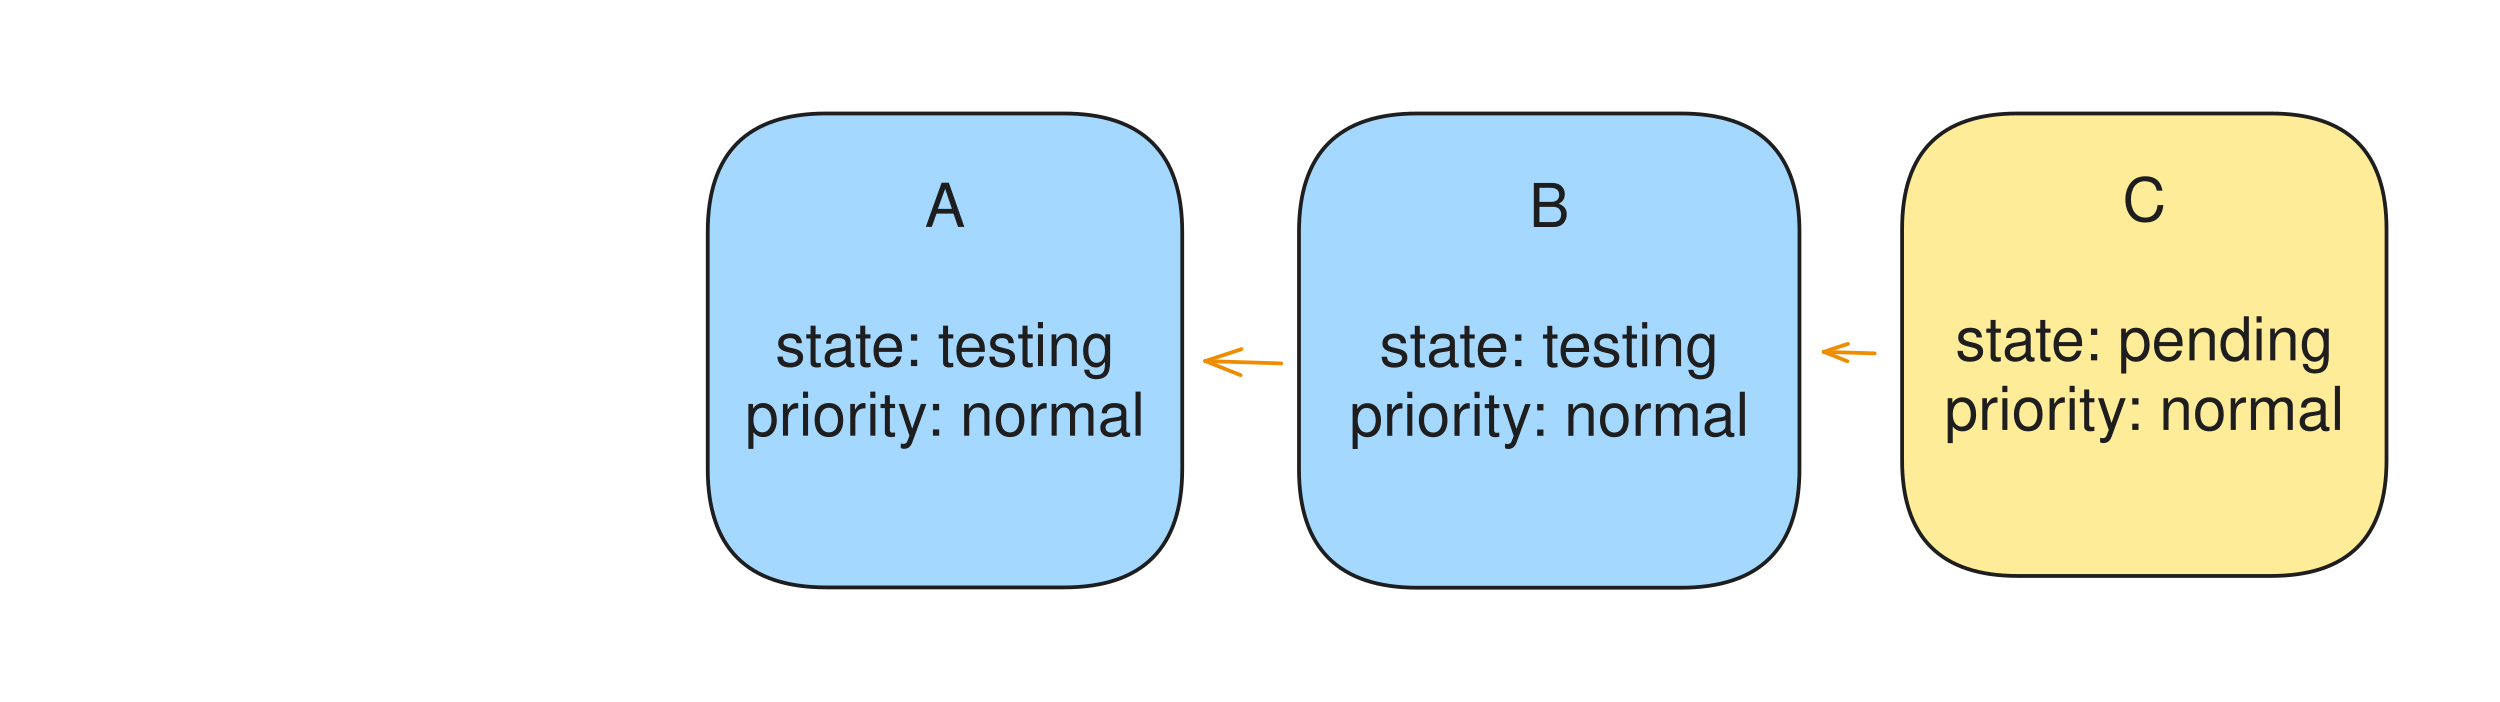
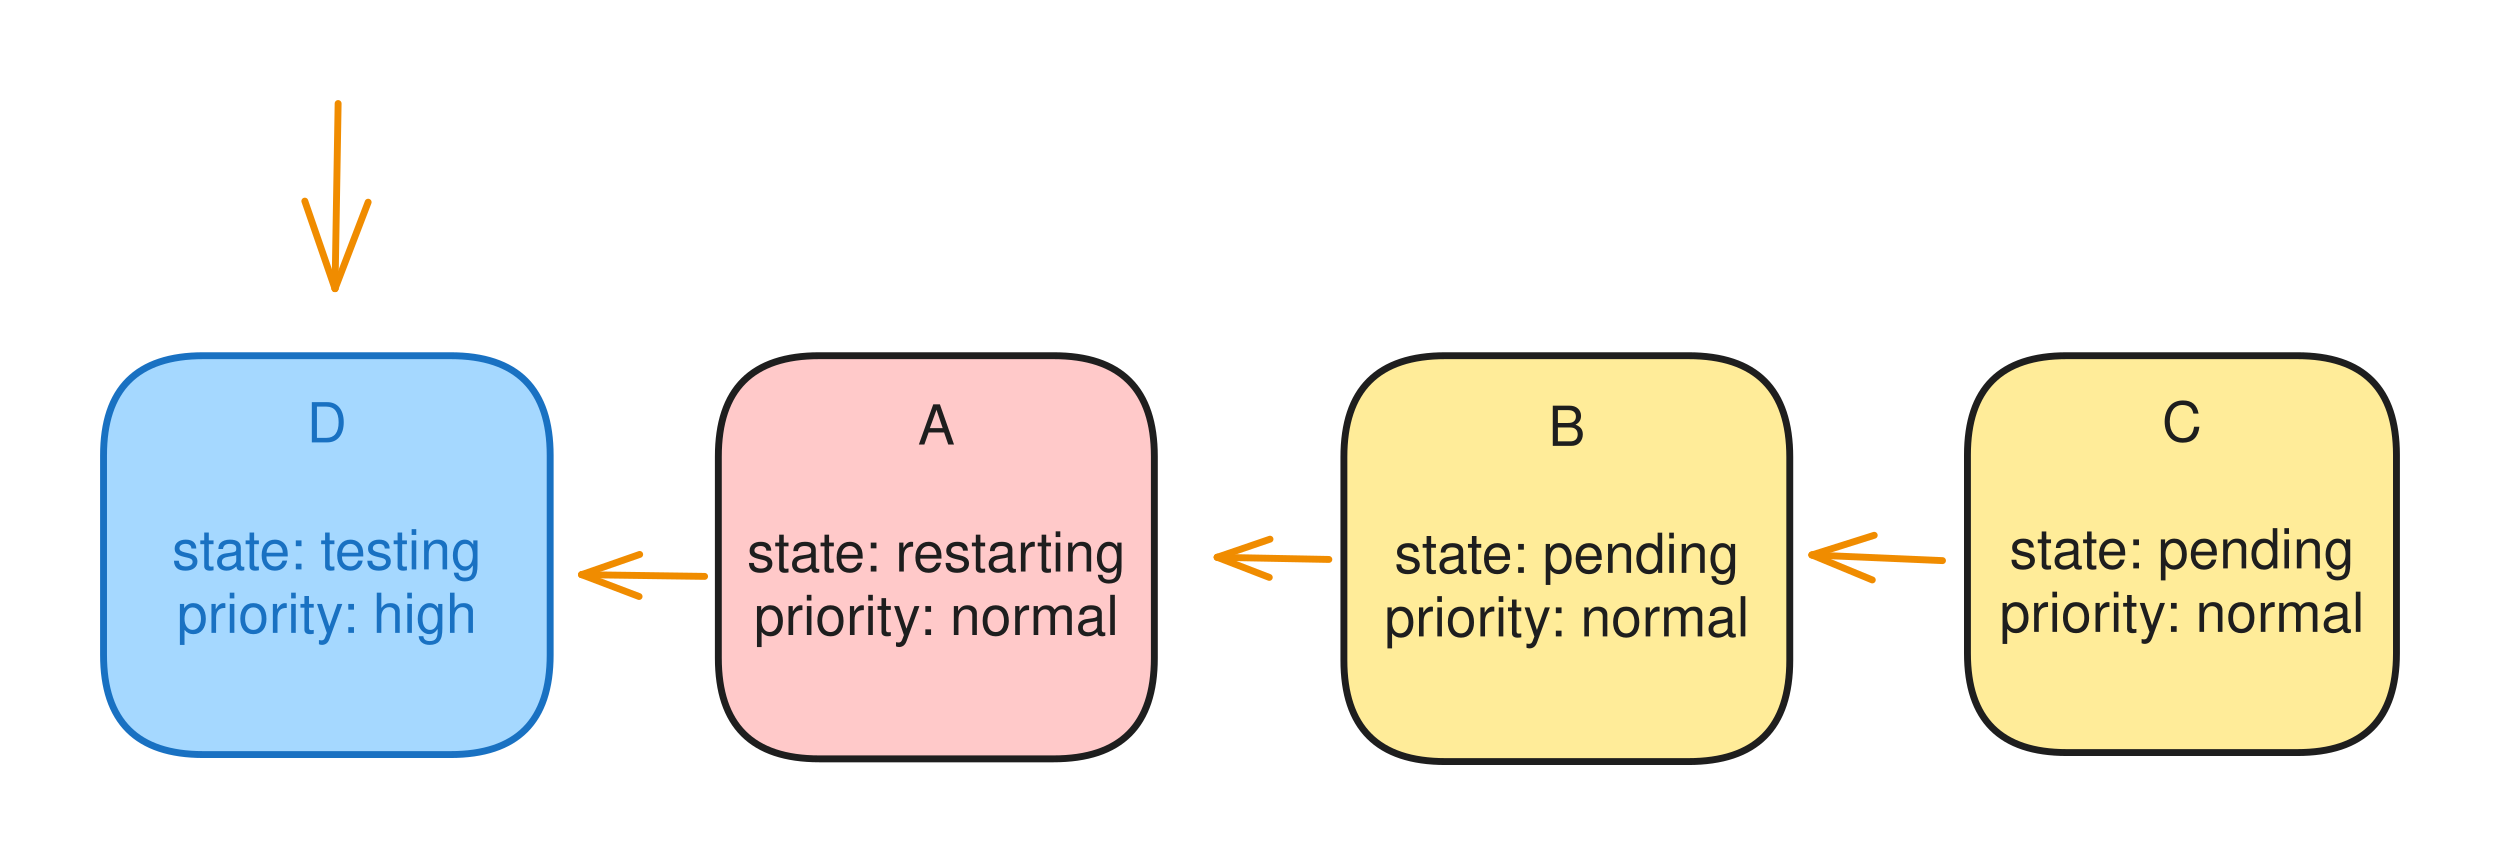
- <svg xmlns="http://www.w3.org/2000/svg" version="1.1" viewBox="0 0 660.905 185.367" width="660.905" height="185.367">
+ <svg xmlns="http://www.w3.org/2000/svg" version="1.1" viewBox="0 0 724.408 250.677" width="724.408" height="250.677">
  
-   eyJ2ZXJzaW9uIjoiMSIsImVuY29kaW5nIjoiYnN0cmluZyIsImNvbXByZXNzZWQiOnRydWUsImVuY29kZWQiOiJ4nNVa21LbOlx1MDAxNH3nK5ic19bV/dI3blx1MDAwNXpcdTAwMDFaOITpaYcxtpKYOLaxXHI0dPj3s2VC7DhcdTAwMTdIgJLSXHUwMDE5mliytSWttddeMr9XVldcdTAwMWJ5PzGN96tccvPLc8PAT93rxlx1MDAxYnv9yqRZXHUwMDEwR9BEiu9ZfJl6Rc9OnifZ+3fv3CRx2kF+XHUwMDE2x13Hi3t3t5nQ9EyUZ9DxP/i+uvq7+F1cdTAwMTkoNV7uRu3QXHUwMDE0N1x1MDAxNE3lWFKz+tW9OCrGxVpwyYhcImWPINuE8XLjQ3PLXHIzU7bYS40tdeX1mzRccvz2R9Nf23bPm/thOWwrXGLDw7xcdTAwMWZcdTAwMTZhZTHMvmzL8jTummbg51x1MDAxZDt27fq0u9L4st2JTGanj4ZX48T1grxvn4PKq3drUO33XHUwMDBivlx0QVx1MDAxY6Ip01x1MDAxMinOJabDVns/pcpBgmuhXHUwMDE1w5yRymrdXHUwMDA1tlx1MDAxMYdxalx1MDAwM/tcdTAwMDdcdTAwMWL7r1xm7cz1um2IL/LLPi73VatV9rm+ny7hXHUwMDBlY4hcIimwxEryMoqOXHTanXzQhyhcdTAwMDVRaio5Qqjsk5liRzDGUlwijjVcdTAwMTm22Fx1MDAwMJJdv0DHz3JcdTAwMWZSt2d27S3RZVx1MDAxOFZcdTAwMTcz8lx1MDAwN4t5j6JcdTAwMTJHdHDltpyh7b9Vx19cdTAwMTWDIzjMza98OPVcbmjMsTzX7HR/T52eXrL2vmh5m1lj2O/2zeTH3t2M20dfXHUwMDBlXHUwMDEwXHUwMDBizyTWdO+bPo9Om59HR7lcdTAwMWbfTdP4uvLcwadyWS5cdTAwMTPfvcM2bFx1MDAwMlx1MDAxN5RcdTAwMGLOkCzhXHUwMDEyXHUwMDA2Ube+ZmHsdUs6rFRcdTAwMDJcdTAwMWXj4cj8q1x1MDAxNORoXHUwMDFhXHUwMDA1qeaIXHUwMDAxJsmjXHUwMDE5OHkxXHUwMDE3YCBZgIF4MVx1MDAwNkriXHUwMDAwdFx1MDAwMfyYMSz4KFx1MDAwMVx1MDAwNXU0PFx1MDAwM1x1MDAxM4VcdTAwMTHw9Cn0y1M3ylx1MDAxMjdcdTAwMDW4TqAg4o5CTFx1MDAwMPnGuSepI+psg2Rg6cqegWwjXHJjrJpcdTAwMDZQiSimXHUwMDE0MTxcdTAwMDdAy6jiKD9cZm6KPC9Grn5we0HYXHUwMDFmQUCBXFxYwLVcdTAwMWbRjyjLIYb3q7nJ8iBq/4iSNIhT2GtcdTAwMTg3TntuJd3b29bCoG1B3vBgOiZcdTAwMWTBf1x1MDAxZYBcdTAwMDJcdTAwMGU79Fx1MDAwMt+vapRcdTAwMDexuEFk0t3HSFx1MDAwYoTQXHUwMDBlXCI3PFosVFg5szPMtFx1MDAwZeZcdTAwMTVcdTAwMWNlxrZaoOqZ/J6ps7qyynWdXHUwMDA1llNcdTAwMGVcdTAwMTh/vM5+PNjrfz95e3xcdTAwMTJcdTAwMWZcdTAwMDbrcSt0v3S9b8uts1xuK4drhVx1MDAwNOGYXHUwMDEzrtSr6CwlXHUwMDBlRUIwXHUwMDFiXHUwMDA2XHUwMDFh0dBcdTAwMTGdpcKqMNPFz1x1MDAxOPMhVUErRqqc4d+gsyfpXHUwMDFhuVL55e7RcW+H70T/xptnR39AZ2c+t5V/XHUwMDBlNrfiLP602Vu7+uzfdFSTPIt+2/RcYnvM5Uvrt1J0KrVcdTAwMDWnXHUwMDA0cTFcdTAwMDe1J+/SUlx1MDAwYrii2FFMI1xugijlXHUwMDE4ta2CM23rKV1Qe3kknGPMOFx1MDAwMaq/poTPi9GnSfj6K0r4XHUwMDAzqlWX8DlDfVx1MDAwZVx0v0sxkzhOdf3qkONMK1wiXHUwMDAxR4/n+OxkuqTybetwhiHZKUCsXHUwMDFl5ThDzMFcZmFGXHUwMDE1tGFWj6vkeFx1MDAwYilcdTAwMGahxTlOkIOkZlx1MDAwMlx1MDAxMlxyZVRSVVwif0h15FxiipVAilxipMFcdTAwMGXjSspcdTAwMTkoOFx1MDAwN7svlVx1MDAxNC+i4ORhXHUwMDA1n5VcdTAwMTBcYlx1MDAxN1x1MDAxNZ8zR0JcdTAwMDCupPl6XHUwMDEw+cCU0cBcdTAwMDaHRI+hoV1cbjexe+pcYthryaDaIZDcXHSt9GjF3qWdx1vYXHJcdTAwMGVlkoBKiiEtmWB6bPIm8lx1MDAxZlx1MDAwZWp2eT9cZko42Fx1MDAwMoxrpFx1MDAwMJFMylx0QUFMXHUwMDEwiraeXHUwMDExXHUwMDAwIIG6Uo1cdTAwMDVcdTAwMTW6Wb5cdTAwMTH3ekFcdTAwMGWLf1x1MDAxMFx1MDAwN1FeX+RiNddsQuhcdTAwMTh3XGZcdTAwMDEwqWpbPXMk9omjtVr5abXkVvFl+Pnnm4m9305cdTAwMDd90TyO9/KJK9X/XHUwMDE3ci5UTk99IF6UcUXKbPBQ6ru5QenF9lx1MDAwNZfN/VxyuS2882b3prncqVx1MDAwZuDjIFhcdTAwMDXrXHUwMDFihCSqdkDxvM6l1TKe1pNOXGLtMDbH3nmTXHRcdTAwMTVcdTAwMGXA3SGcXHUwMDBixiWAgFNcXFmie+PCmVx1MDAxMvBTxrhcZsblyU5gisN4yFx1MDAxMPmd3jf3YOvr1ulOsHPs8n53+8Sdz2AgjirV41x1MDAwYlx1MDAxOVxmhqaf0XPEuCBsXHUwMDBlgzF51kttMLTSXHUwMDBlXHUwMDE2goCFUIhcdTAwMTJSO6NcdTAwMTdg6jVcdTAwMTBcdTAwMTQq+Vx1MDAwMvnLYzAwVVgzXFxNXG6v4DDmXHUwMDA16dNcdTAwMWPGRqVsT0yh+3/MYTygLnWHMWeoL+owMKayfnn4XHUwMDFhQCpcdTAwMDFV9+NVdnYuXVKVRZZbxJ7NQS1DR1VcdTAwMTZ0z1x1MDAwMemSnFAsJatU/c9tMMDnMKXtcnP7po2TXHRHhMiBIJmEqstcdTAwMTa8hI5cdTAwMWZcdTAwMTFSbUsj/FwiL+KW3F7M5uCwkpdcdTAwMGWhVDDCpYKQpnhcdTAwMGJcdTAwMDWmglJI7lxuykyovlx1MDAxNvNcdTAwMTaPNDxcdTAwMDJ2VUNqV0JLXHUwMDBlXHUwMDBlYpK3sEFB/SW4XHUwMDEwiil7oiXHg/qrvMV0vFx1MDAxN83jUH9Ob1x1MDAwMVx1MDAxNm5azlx1MDAwM78jNVZzvPrcO6LbW1x1MDAwN1x1MDAxZm+6wrvY48mH759u0NflTnqw6Fx1MDAwZVx1MDAxNFxijGlGmGS0/vKTXHUwMDExsHaQXHUwMDE5rYhcdTAwMTM9w1tMTGlzpz5cIqaXN1x1MDAxOEwoXHUwMDAx3JNKeTUocjRBXHUwMDFjeICe4Vx1MDAxOHUhVzHrXHK+tH/FMneBvjLgS8NNkkNbXHUwMDFmXGZDg6lcdTAwMDX+oCYqXHUwMDFm07hcbsz1+uzlXlx1MDAxOczBXHUwMDAy0Vx1MDAxNHO9Xbn9XHUwMDFmdUzq3yJ9
+   eyJ2ZXJzaW9uIjoiMSIsImVuY29kaW5nIjoiYnN0cmluZyIsImNvbXByZXNzZWQiOnRydWUsImVuY29kZWQiOiJ4nOVaa1PbyFx1MDAxMv3Or6C4X4N2nj3T+UaAJZC7XHUwMDBlu0BCcrNFXHRZtoVlSZFFeGzlv9+WXHUwMDAwS5ZcdTAwMWZcYmxcdTAwMTKnNlRcdTAwMDWjXHUwMDE5aXpm+pw+Z6x/1tbXN7KbxN94vb7hX3tuXHUwMDE4tFP3auNVfv2bn1x1MDAwZYM4oiZR/D2ML1Ov6NnLsmT4+rff3CRxukF2XHUwMDFlx33Hi1x1MDAwN3e3+aE/8KNsSFx1MDAxZP9Hf6+v/1P8X1x1MDAxOSj1vcyNuqFf3FA0lWNxbm39ciuOioG50qik5jDqXHUwMDEwXGZ3aLzMb1Nrx1xyh37Z0i6Giv9kX8//kvxcdTAwMTS7R9s7vXct9+q2XHUwMDFjtlx1MDAxM4ThUXZcdTAwMTNcdTAwMTZhXHJjmn3ZNszSuO9/XGbaWe9hXHQq12fdlcaX3V7kXHUwMDBm8+mz0dU4cb0gu8mnwMqrd2tQ7XdNf1mlXHUwMDFjqUBqkMiRgVx1MDAxObXm9ytcdTAwMDFcdTAwMGWAsJZbzTmCrMW1XHUwMDFkh3Gax/VcdTAwMWbu5z9lZOeu1+9SeFG77NPpeOhh2efqfracRpFKXCIqrlx1MDAxOFxihWrUpedcdTAwMDfdXlZsXHUwMDE0OFZIQESKxHAsI/GL/aCNZIJasdyufPxkv13kxt/lLqTuwN/Pb4kuw7C6lFH7filcdTAwMWZyqMxcInl/5Xs5wbz/bj37qlx1MDAxOTiWhZl/nY1mXkmZv77e2Nt+q+19+upvJrcnScD8wcao3/dX01x1MDAxZnt38+fedlx1MDAxMr6/Rjg+UCFcdTAwMWO2h1x1MDAwN62TaHyUh/HdNI2vmj5cdTAwMTc/XVx1MDAxZHXOXHUwMDA2rtv+8HknOt9vXVx1MDAxZp/2mz33/lO53JdJ271DXGbtmjZMSsG0LVx1MDAxMylcZqJ+fS/C2OuXIFurXHUwMDA0PIHusXWtXHUwMDAyW3I+XHUwMDBi2Fx1MDAxNlx1MDAwMFx1MDAxNUUhXHUwMDFhXHUwMDAze/ou/SBg8+dcdTAwMDFbXHUwMDBiR1pcdTAwMGVSXHUwMDE5Llx1MDAwNEcxXHUwMDBlbGVcdTAwMWRhlJHcXG4wXHUwMDA0rEWAnaVuNEzclJAwXHUwMDA13JzRSFx1MDAwNG+jJ1FtpFx1MDAwM1x1MDAxM0BmXHUwMDEywVx1MDAxOG7Y4kBcdTAwMWVrmEDsMpO0jCqOsqPgtiggMHb1d3dcdTAwMTCEN2NJUGQvreDWl+hLNMwohtfrqU9cdTAwMWbSLIi6X6IkXHLilHacho7TgVx1MDAxYm6M3blcdTAwMTVcdTAwMDbdPNc3PJqRn47BIFx1MDAwYqi8jjpcZoJ2u1pcdTAwMDA9XG7HXHJcIj/db1K3KIRuXHUwMDEwueHxs6Ol9fPfjqjc4bqSTkM/b6XrgHORPreOIzP1q6MyLrQwXGYtlPn0XHUwMDE43KOtPa+bXHUwMDBlszPTOlHZvnv2bvPs42rXcc6EdoBZxlx1MDAxNacqrlm5xC9RyH1cdTAwMGanXHUwMDE2cnQ4lXFcdTAwMWGIpITQrFx1MDAxY6ZSyI1cdTAwMDOcadBcdTAwMTSKVjBZyFxyciN4lZ5XoZDfZYbb+mNL7YdcdTAwMTd7b9lcdTAwMTFcdTAwMWJsf7jBy/fXXHUwMDBiVdzHXHUwMDA0wsXR4UX7JIKbP3B3863i9uK8Z3+2QLiN4eP7oFx1MDAwNcZTO97xx9+7Z1wiSZYnXHUwMDEwSFx1MDAwNaoqd7yEQLAgZjGGJlx1MDAwMIFcdTAwMTFMNSaM6Zu00vqAyqxxJNOKcVx1MDAxMs6swlxiXHUwMDBm+lx1MDAwMIDkg1IkzFx1MDAwMe1cInwxX1x1MDAxZjDtWKbANtVcdTAwMDdGXHUwMDFh4lx1MDAxMCHV4vSwgDx4YoouJlx1MDAwZt5UXG5u4kftXHUwMDFmqVxyXHUwMDFlqYV1bfDEUJchXGbuXHUwMDE4ZppcdTAwMDdcdTAwMDAu65dHXHUwMDFlQCnBSVx1MDAxYjc39/O5dFVFXHUwMDAxd4QyXHUwMDAyXHUwMDE4Q1x0tqy1XHUwMDA1xq12XGbjqLVcdTAwMTSWXHUwMDFi0LW4KvWeWY+x52NcXJJcdTAwMTVcdTAwMDGGjFlzJ1xmJpHOXHUwMDFjIJdAYSAjyrGmskj3sGeKJJzFXHUwMDE3UVx1MDAwNeJxVfBcImxQaOc3QVx1MDAwMZPxwO7PtZpgMF9cbjfJNzRfZZMzumTAdWnqXG6G8S7zeWwyh9FuUyejczVIPlx1MDAwYtTE7Fx0uI9HNd81jKLiljQhJaBcdTAwMDUrSFx1MDAxMqIxs8JcdTAwMDKllTBUdLhcdTAwMDXabj1cdTAwMTFW6Fx1MDAwZbPteDBcYjJa/8M4iLL6Olx1MDAxN1x1MDAwYrqVXHUwMDEzQs93J5KAplVtqzNHkj9xXFxcdTAwMDKWn9ZLbFx1MDAxNX+MPv/9amrvzZlJX7RO5Hv5vLXq72e5IaVY/erIXHJcdTAwMTHp5fJcXDcnvkvW2/NOQ9v6cHIhPptMe35PrDjxkaBxXHUwMDA0cpBcdTAwMDK0XHUwMDEwVrzsseYsN0SA5KSelJ1++sG5clx1MDAxMK0xKDDXP1x1MDAxNbv04IWEzfNcdTAwMDfZXHUwMDEyzkKW7oVcdTAwMTYwXHUwMDAxz/RCyt/P4naAXG5PLt9ccnd9XHUwMDE57WzurODhI1x1MDAwMXom/qhcdTAwMTAz1Fx1MDAxMpvjb/qsV9tcXFxirlx1MDAxZDL3wnAqjrTyNfwpslx1MDAxZSCoVSGhT9pcdTAwMTc8fnyqvUCqU1xiVEV/qr34oaeP2z/RXjxSXFzq9uKJob6svVx1MDAxMHz2oSNQmVVU9ptcdTAwMWY6zqfT1SyzXHUwMDFj0WHaIFx1MDAxNSgzXHUwMDA15lx1MDAxNlx1MDAxY0bSXHUwMDE4tFUolZpTZ1x1MDAxN3ZcdTAwMTjGsTSSNIJcdTAwMTF+yPdMqbZcdTAwMGU1SyBcdTAwMDI2SFx1MDAwMVmc/OZBMlJcdTAwMDRj3/j+ezzGfCCO1LxxhJSghCadXpW0Y0reXHUwMDEypVx1MDAxYkvyioRcdTAwMTZcdTAwMWGFz/NcdTAwMTdccl1cdTAwMGY4ipGI0paG0rxyaldcdTAwMGJcblxmXHUwMDA3XHJAOy81MjFcdTAwMTnUr+UuZiV80TqZ68u0XHUwMDE3olJcdTAwMWNrvIecgzJcYs2PTjtcdTAwMWZcdTAwMGV3XHUwMDEzk9re+Tlv928/87f9rcvVpj1cdTAwMDAgS2uMXHUwMDExtLy0zLWj0+bmXHUwMDAyXHL3xHxz4eq27XSmf9WiXHUwMDA0OYg7JCosqbfiL0iEWUbySlx1MDAxMj9X8VoyXn5gQEZ0tb5recxcdTAwMDfsfzv2b5k89fY7+r9M7Fx1MDAxZZzG+utcdTAwMGZ4uWHuc99cdTAwMDRcdTAwMDfXn5Kj7l433uvgwbHfP+xcdTAwMWb/Yi9NVM5cdTAwMDBrwFx1MDAxNppLkzvZxsCevkkrbVvA5q6F2Fx1MDAxMlx1MDAwNVx1MDAxOVx1MDAwNqy8XHUwMDFh9uBaQEtmpGY8LzeLXHUwMDAwe66aQeZcdTAwMTje2LGQieKSo/o3vTCxU/FcdTAwMDGZP6y/f9Cj5Xohw/JIvapcdTAwMWKWJ1x1MDAwNfqidlx1MDAwNcxscDNp8nPBJ6B7PouuZNkmveSQJkJttGZM1dFNoFx1MDAwM6qYXHUwMDEyXHUwMDA0ivxcdTAwMDRA1Vx1MDAwMluiWdFcdTAwMGUoTjJJoZhcdTAwMGVz5mjaXHUwMDEyo4BcIpWka81k5SbMidxllrNYXHUwMDE5r1wipIWK8V2+V2n4zYN00CpJNK5Iilx1MDAxOeSVXHUwMDBlVWMgyVx1MDAxOXBcdTAwMTCSK0pcdTAwMGU7KVpcdTAwMWGZlfm0MFxuXHRcdTAwMWROtVx1MDAwM6Y6J1xuhWmG+TuwjHSdsIZP7sOvZVJmJHrROJnj5fPWqr+fzHSI9Yujb30pQ1x1MDAxNbmi5m9+zld1K8lzRiqHXHUwMDFiRaRuXHLpXHUwMDE4Nn4oI7V0NNJcdTAwMGa1XGJcdLZcdTAwMWXX8miOOZbwh1ZLPZbyJc1RKORT8/fsXHUwMDExXHUwMDE4yiksJ7VcdTAwMTaWtNhcbp7IXGKhpVxcxolMXHUwMDFkn0sgm1xupXBcIkClXGJohLI8I6rMc8dJwjqG5W/sSaRcdTAwMDJoOTO/NuvMyrv830TGzeKctfvnb7hJcpTLt9F2UFx1MDAwNlx1MDAwNu17wVpOcuNb4F+9mY+QtfslzVnDL1Ly+9r3/1x1MDAwM2+zhmUifQ==
  <defs>
    <style class="style-fonts">
      @font-face {
        font-family: "Virgil";
        src: url("https://unpkg.com/@excalidraw/excalidraw@undefined/dist/excalidraw-assets/Virgil.woff2");
      }
      @font-face {
        font-family: "Cascadia";
        src: url("https://unpkg.com/@excalidraw/excalidraw@undefined/dist/excalidraw-assets/Cascadia.woff2");
      }
      @font-face {
        font-family: "Assistant";
        src: url("https://unpkg.com/@excalidraw/excalidraw@undefined/dist/excalidraw-assets/Assistant-Regular.woff2");
      }
    </style>
  </defs>
-   <rect x="0" y="0" width="660.905" height="185.367" fill="transparent" />
-   <g stroke-linecap="round" transform="translate(187.099 30) rotate(0 62.72015 62.64404)">
-     <path d="M31.32 0 C54.77 0, 78.22 0, 94.12 0 C115 0, 125.44 10.44, 125.44 31.32 C125.44 44.05, 125.44 56.78, 125.44 93.97 C125.44 114.85, 115 125.29, 94.12 125.29 C72.31 125.29, 50.51 125.29, 31.32 125.29 C10.44 125.29, 0 114.85, 0 93.97 C0 69.83, 0 45.68, 0 31.32 C0 10.44, 10.44 0, 31.32 0" stroke="none" stroke-width="0" fill="#a5d8ff" />
-     <path d="M31.32 0 C52.75 0, 74.17 0, 94.12 0 M31.32 0 C51.81 0, 72.29 0, 94.12 0 M94.12 0 C115 0, 125.44 10.44, 125.44 31.32 M94.12 0 C115 0, 125.44 10.44, 125.44 31.32 M125.44 31.32 C125.44 45.92, 125.44 60.53, 125.44 93.97 M125.44 31.32 C125.44 49.79, 125.44 68.26, 125.44 93.97 M125.44 93.97 C125.44 114.85, 115 125.29, 94.12 125.29 M125.44 93.97 C125.44 114.85, 115 125.29, 94.12 125.29 M94.12 125.29 C72.03 125.29, 49.95 125.29, 31.32 125.29 M94.12 125.29 C74.62 125.29, 55.12 125.29, 31.32 125.29 M31.32 125.29 C10.44 125.29, 0 114.85, 0 93.97 M31.32 125.29 C10.44 125.29, 0 114.85, 0 93.97 M0 93.97 C0 76.5, 0 59.04, 0 31.32 M0 93.97 C0 80.58, 0 67.19, 0 31.32 M0 31.32 C0 10.44, 10.44 0, 31.32 0 M0 31.32 C0 10.44, 10.44 0, 31.32 0" stroke="#1e1e1e" stroke-width="1" fill="none" />
+   <rect x="0" y="0" width="724.408" height="250.677" fill="transparent" />
+   <g stroke-linecap="round" transform="translate(208.1486 103.0669) rotate(0 63.172 58.41185)">
+     <path d="M29.21 0 C48.46 0, 67.71 0, 97.14 0 C116.61 0, 126.34 9.74, 126.34 29.21 C126.34 49.01, 126.34 68.82, 126.34 87.62 C126.34 107.09, 116.61 116.82, 97.14 116.82 C70.06 116.82, 42.99 116.82, 29.21 116.82 C9.74 116.82, 0 107.09, 0 87.62 C0 71.48, 0 55.35, 0 29.21 C0 9.74, 9.74 0, 29.21 0" stroke="none" stroke-width="0" fill="#ffc9c9" />
+     <path d="M29.21 0 C46.37 0, 63.52 0, 97.14 0 M29.21 0 C51.07 0, 72.93 0, 97.14 0 M97.14 0 C116.61 0, 126.34 9.74, 126.34 29.21 M97.14 0 C116.61 0, 126.34 9.74, 126.34 29.21 M126.34 29.21 C126.34 45.68, 126.34 62.16, 126.34 87.62 M126.34 29.21 C126.34 41.56, 126.34 53.92, 126.34 87.62 M126.34 87.62 C126.34 107.09, 116.61 116.82, 97.14 116.82 M126.34 87.62 C126.34 107.09, 116.61 116.82, 97.14 116.82 M97.14 116.82 C77.18 116.82, 57.23 116.82, 29.21 116.82 M97.14 116.82 C74.86 116.82, 52.58 116.82, 29.21 116.82 M29.21 116.82 C9.74 116.82, 0 107.09, 0 87.62 M29.21 116.82 C9.74 116.82, 0 107.09, 0 87.62 M0 87.62 C0 71.49, 0 55.36, 0 29.21 M0 87.62 C0 72.07, 0 56.52, 0 29.21 M0 29.21 C0 9.74, 9.74 0, 29.21 0 M0 29.21 C0 9.74, 9.74 0, 29.21 0" stroke="#1e1e1e" stroke-width="2" fill="none" />
  </g>
-   <g transform="translate(196.9169 55.84404) rotate(0 52.90234 36.8)">
-     <text x="52.902" y="0" font-family="Helvetica, Segoe UI Emoji" font-size="16px" fill="#1e1e1e" text-anchor="middle" style="white-space: pre;" direction="ltr" dominant-baseline="text-before-edge">A</text>
-     <text x="52.902" y="18.4" font-family="Helvetica, Segoe UI Emoji" font-size="16px" fill="#1e1e1e" text-anchor="middle" style="white-space: pre;" direction="ltr" dominant-baseline="text-before-edge" />
-     <text x="52.902" y="36.8" font-family="Helvetica, Segoe UI Emoji" font-size="16px" fill="#1e1e1e" text-anchor="middle" style="white-space: pre;" direction="ltr" dominant-baseline="text-before-edge">state: testing</text>
-     <text x="52.902" y="55.2" font-family="Helvetica, Segoe UI Emoji" font-size="16px" fill="#1e1e1e" text-anchor="middle" style="white-space: pre;" direction="ltr" dominant-baseline="text-before-edge">priority: normal</text>
+   <g transform="translate(216.1839 124.6788) rotate(0 55.13672 36.8)">
+     <text x="55.137" y="0" font-family="Helvetica, Segoe UI Emoji" font-size="16px" fill="#1e1e1e" text-anchor="middle" style="white-space: pre;" direction="ltr" dominant-baseline="text-before-edge">A</text>
+     <text x="55.137" y="18.4" font-family="Helvetica, Segoe UI Emoji" font-size="16px" fill="#1e1e1e" text-anchor="middle" style="white-space: pre;" direction="ltr" dominant-baseline="text-before-edge" />
+     <text x="55.137" y="36.8" font-family="Helvetica, Segoe UI Emoji" font-size="16px" fill="#1e1e1e" text-anchor="middle" style="white-space: pre;" direction="ltr" dominant-baseline="text-before-edge">state: restarting</text>
+     <text x="55.137" y="55.2" font-family="Helvetica, Segoe UI Emoji" font-size="16px" fill="#1e1e1e" text-anchor="middle" style="white-space: pre;" direction="ltr" dominant-baseline="text-before-edge">priority: normal</text>
  </g>
-   <g stroke-linecap="round" transform="translate(343.4036 30) rotate(0 66.15332 62.68359)">
-     <path d="M31.34 0 C46.73 0, 62.12 0, 100.96 0 C121.86 0, 132.31 10.45, 132.31 31.34 C132.31 47.21, 132.31 63.09, 132.31 94.03 C132.31 114.92, 121.86 125.37, 100.96 125.37 C76.48 125.37, 52 125.37, 31.34 125.37 C10.45 125.37, 0 114.92, 0 94.03 C0 80.35, 0 66.68, 0 31.34 C0 10.45, 10.45 0, 31.34 0" stroke="none" stroke-width="0" fill="#a5d8ff" />
-     <path d="M31.34 0 C50.49 0, 69.63 0, 100.96 0 M31.34 0 C57.72 0, 84.1 0, 100.96 0 M100.96 0 C121.86 0, 132.31 10.45, 132.31 31.34 M100.96 0 C121.86 0, 132.31 10.45, 132.31 31.34 M132.31 31.34 C132.31 44.91, 132.31 58.48, 132.31 94.03 M132.31 31.34 C132.31 46.22, 132.31 61.1, 132.31 94.03 M132.31 94.03 C132.31 114.92, 121.86 125.37, 100.96 125.37 M132.31 94.03 C132.31 114.92, 121.86 125.37, 100.96 125.37 M100.96 125.37 C79.88 125.37, 58.8 125.37, 31.34 125.37 M100.96 125.37 C78.63 125.37, 56.29 125.37, 31.34 125.37 M31.34 125.37 C10.45 125.37, 0 114.92, 0 94.03 M31.34 125.37 C10.45 125.37, 0 114.92, 0 94.03 M0 94.03 C0 71.78, 0 49.53, 0 31.34 M0 94.03 C0 81.14, 0 68.25, 0 31.34 M0 31.34 C0 10.45, 10.45 0, 31.34 0 M0 31.34 C0 10.45, 10.45 0, 31.34 0" stroke="#1e1e1e" stroke-width="1" fill="none" />
+   <g stroke-linecap="round" transform="translate(389.4102 103.0669) rotate(0 64.59973 58.80528)">
+     <path d="M29.4 0 C50.2 0, 71 0, 99.8 0 C119.4 0, 129.2 9.8, 129.2 29.4 C129.2 43.49, 129.2 57.57, 129.2 88.21 C129.2 107.81, 119.4 117.61, 99.8 117.61 C85.24 117.61, 70.69 117.61, 29.4 117.61 C9.8 117.61, 0 107.81, 0 88.21 C0 72.4, 0 56.59, 0 29.4 C0 9.8, 9.8 0, 29.4 0" stroke="none" stroke-width="0" fill="#ffec99" />
+     <path d="M29.4 0 C46.17 0, 62.94 0, 99.8 0 M29.4 0 C52.4 0, 75.4 0, 99.8 0 M99.8 0 C119.4 0, 129.2 9.8, 129.2 29.4 M99.8 0 C119.4 0, 129.2 9.8, 129.2 29.4 M129.2 29.4 C129.2 45.38, 129.2 61.35, 129.2 88.21 M129.2 29.4 C129.2 43.34, 129.2 57.28, 129.2 88.21 M129.2 88.21 C129.2 107.81, 119.4 117.61, 99.8 117.61 M129.2 88.21 C129.2 107.81, 119.4 117.61, 99.8 117.61 M99.8 117.61 C80.38 117.61, 60.96 117.61, 29.4 117.61 M99.8 117.61 C74.4 117.61, 49 117.61, 29.4 117.61 M29.4 117.61 C9.8 117.61, 0 107.81, 0 88.21 M29.4 117.61 C9.8 117.61, 0 107.81, 0 88.21 M0 88.21 C0 65.44, 0 42.68, 0 29.4 M0 88.21 C0 71.96, 0 55.72, 0 29.4 M0 29.4 C0 9.8, 9.8 0, 29.4 0 M0 29.4 C0 9.8, 9.8 0, 29.4 0" stroke="#1e1e1e" stroke-width="2" fill="none" />
  </g>
-   <g transform="translate(356.6546 55.88359) rotate(0 52.90234 36.8)">
+   <g transform="translate(401.1076 125.0722) rotate(0 52.90234 36.8)">
    <text x="52.902" y="0" font-family="Helvetica, Segoe UI Emoji" font-size="16px" fill="#1e1e1e" text-anchor="middle" style="white-space: pre;" direction="ltr" dominant-baseline="text-before-edge">B</text>
    <text x="52.902" y="18.4" font-family="Helvetica, Segoe UI Emoji" font-size="16px" fill="#1e1e1e" text-anchor="middle" style="white-space: pre;" direction="ltr" dominant-baseline="text-before-edge" />
-     <text x="52.902" y="36.8" font-family="Helvetica, Segoe UI Emoji" font-size="16px" fill="#1e1e1e" text-anchor="middle" style="white-space: pre;" direction="ltr" dominant-baseline="text-before-edge">state: testing</text>
+     <text x="52.902" y="36.8" font-family="Helvetica, Segoe UI Emoji" font-size="16px" fill="#1e1e1e" text-anchor="middle" style="white-space: pre;" direction="ltr" dominant-baseline="text-before-edge">state: pending</text>
    <text x="52.902" y="55.2" font-family="Helvetica, Segoe UI Emoji" font-size="16px" fill="#1e1e1e" text-anchor="middle" style="white-space: pre;" direction="ltr" dominant-baseline="text-before-edge">priority: normal</text>
  </g>
  <g stroke-linecap="round">
-     <g transform="translate(338.7197 96.07417) rotate(0 -10.03973 -0.3159304)">
-       <path d="M0 0 C-3.35 -0.11, -16.73 -0.53, -20.08 -0.63 M0 0 C-3.35 -0.11, -16.73 -0.53, -20.08 -0.63" stroke="#f08c00" stroke-width="1" fill="none" />
+     <g transform="translate(385.0495 162.106) rotate(0 -16.18045 -0.3136909)">
+       <path d="M0 0 C-5.39 -0.1, -26.97 -0.52, -32.36 -0.63 M0 0 C-5.39 -0.1, -26.97 -0.52, -32.36 -0.63" stroke="#f08c00" stroke-width="2" fill="none" />
    </g>
-     <g transform="translate(338.7197 96.07417) rotate(0 -10.03973 -0.3159304)">
-       <path d="M-10.54 -3.77 C-12.51 -3.12, -14.48 -2.47, -20.08 -0.63 M-10.54 -3.77 C-14.09 -2.6, -17.64 -1.43, -20.08 -0.63" stroke="#f08c00" stroke-width="1" fill="none" />
+     <g transform="translate(385.0495 162.106) rotate(0 -16.18045 -0.3136909)">
+       <path d="M-17.05 -5.87 C-22.62 -3.96, -28.18 -2.06, -32.36 -0.63 M-17.05 -5.87 C-22.54 -3.99, -28.03 -2.11, -32.36 -0.63" stroke="#f08c00" stroke-width="2" fill="none" />
    </g>
-     <g transform="translate(338.7197 96.07417) rotate(0 -10.03973 -0.3159304)">
-       <path d="M-10.75 3.1 C-12.68 2.33, -14.61 1.56, -20.08 -0.63 M-10.75 3.1 C-14.22 1.71, -17.7 0.32, -20.08 -0.63" stroke="#f08c00" stroke-width="1" fill="none" />
+     <g transform="translate(385.0495 162.106) rotate(0 -16.18045 -0.3136909)">
+       <path d="M-17.26 5.2 C-22.75 3.08, -28.24 0.96, -32.36 -0.63 M-17.26 5.2 C-22.68 3.11, -28.09 1.02, -32.36 -0.63" stroke="#f08c00" stroke-width="2" fill="none" />
    </g>
  </g>
  <mask />
-   <g stroke-linecap="round" transform="translate(502.8435 30) rotate(0 64.0307 61.12782)">
-     <path d="M30.56 0 C49.35 0, 68.14 0, 97.5 0 C117.87 0, 128.06 10.19, 128.06 30.56 C128.06 51.35, 128.06 72.14, 128.06 91.69 C128.06 112.07, 117.87 122.26, 97.5 122.26 C73.81 122.26, 50.12 122.26, 30.56 122.26 C10.19 122.26, 0 112.07, 0 91.69 C0 70.47, 0 49.25, 0 30.56 C0 10.19, 10.19 0, 30.56 0" stroke="none" stroke-width="0" fill="#ffec99" />
-     <path d="M30.56 0 C52.07 0, 73.57 0, 97.5 0 M30.56 0 C50.76 0, 70.96 0, 97.5 0 M97.5 0 C117.87 0, 128.06 10.19, 128.06 30.56 M97.5 0 C117.87 0, 128.06 10.19, 128.06 30.56 M128.06 30.56 C128.06 52.61, 128.06 74.65, 128.06 91.69 M128.06 30.56 C128.06 52.16, 128.06 73.76, 128.06 91.69 M128.06 91.69 C128.06 112.07, 117.87 122.26, 97.5 122.26 M128.06 91.69 C128.06 112.07, 117.87 122.26, 97.5 122.26 M97.5 122.26 C74.24 122.26, 50.98 122.26, 30.56 122.26 M97.5 122.26 C72.5 122.26, 47.51 122.26, 30.56 122.26 M30.56 122.26 C10.19 122.26, 0 112.07, 0 91.69 M30.56 122.26 C10.19 122.26, 0 112.07, 0 91.69 M0 91.69 C0 76.91, 0 62.14, 0 30.56 M0 91.69 C0 68.82, 0 45.95, 0 30.56 M0 30.56 C0 10.19, 10.19 0, 30.56 0 M0 30.56 C0 10.19, 10.19 0, 30.56 0" stroke="#1e1e1e" stroke-width="1" fill="none" />
+   <g stroke-linecap="round" transform="translate(570.0939 103.0669) rotate(0 62.15698 57.49939)">
+     <path d="M28.75 0 C54.44 0, 80.14 0, 95.56 0 C114.73 0, 124.31 9.58, 124.31 28.75 C124.31 42.6, 124.31 56.44, 124.31 86.25 C124.31 105.42, 114.73 115, 95.56 115 C80.04 115, 64.52 115, 28.75 115 C9.58 115, 0 105.42, 0 86.25 C0 63.32, 0 40.39, 0 28.75 C0 9.58, 9.58 0, 28.75 0" stroke="none" stroke-width="0" fill="#ffec99" />
+     <path d="M28.75 0 C51.92 0, 75.09 0, 95.56 0 M28.75 0 C50.55 0, 72.34 0, 95.56 0 M95.56 0 C114.73 0, 124.31 9.58, 124.31 28.75 M95.56 0 C114.73 0, 124.31 9.58, 124.31 28.75 M124.31 28.75 C124.31 47.59, 124.31 66.44, 124.31 86.25 M124.31 28.75 C124.31 47.22, 124.31 65.69, 124.31 86.25 M124.31 86.25 C124.31 105.42, 114.73 115, 95.56 115 M124.31 86.25 C124.31 105.42, 114.73 115, 95.56 115 M95.56 115 C73.77 115, 51.97 115, 28.75 115 M95.56 115 C81.24 115, 66.91 115, 28.75 115 M28.75 115 C9.58 115, 0 105.42, 0 86.25 M28.75 115 C9.58 115, 0 105.42, 0 86.25 M0 86.25 C0 65.41, 0 44.58, 0 28.75 M0 86.25 C0 65.37, 0 44.5, 0 28.75 M0 28.75 C0 9.58, 9.58 0, 28.75 0 M0 28.75 C0 9.58, 9.58 0, 28.75 0" stroke="#1e1e1e" stroke-width="2" fill="none" />
  </g>
-   <g transform="translate(513.9718 54.32782) rotate(0 52.90234 36.8)">
+   <g transform="translate(579.3485 123.7663) rotate(0 52.90234 36.8)">
    <text x="52.902" y="0" font-family="Helvetica, Segoe UI Emoji" font-size="16px" fill="#1e1e1e" text-anchor="middle" style="white-space: pre;" direction="ltr" dominant-baseline="text-before-edge">C</text>
    <text x="52.902" y="18.4" font-family="Helvetica, Segoe UI Emoji" font-size="16px" fill="#1e1e1e" text-anchor="middle" style="white-space: pre;" direction="ltr" dominant-baseline="text-before-edge" />
    <text x="52.902" y="36.8" font-family="Helvetica, Segoe UI Emoji" font-size="16px" fill="#1e1e1e" text-anchor="middle" style="white-space: pre;" direction="ltr" dominant-baseline="text-before-edge">state: pending</text>
    <text x="52.902" y="55.2" font-family="Helvetica, Segoe UI Emoji" font-size="16px" fill="#1e1e1e" text-anchor="middle" style="white-space: pre;" direction="ltr" dominant-baseline="text-before-edge">priority: normal</text>
  </g>
  <g stroke-linecap="round">
-     <g transform="translate(495.6098 93.42078) rotate(0 -6.744843 -0.2032382)">
-       <path d="M0 0 C-2.25 -0.07, -11.24 -0.34, -13.49 -0.41 M0 0 C-2.25 -0.07, -11.24 -0.34, -13.49 -0.41" stroke="#f08c00" stroke-width="1" fill="none" />
+     <g transform="translate(562.8602 162.4447) rotate(0 -18.92032 -0.8186805)">
+       <path d="M0 0 C-6.31 -0.27, -31.53 -1.36, -37.84 -1.64 M0 0 C-6.31 -0.27, -31.53 -1.36, -37.84 -1.64" stroke="#f08c00" stroke-width="2" fill="none" />
    </g>
-     <g transform="translate(495.6098 93.42078) rotate(0 -6.744843 -0.2032382)">
-       <path d="M-7.08 -2.52 C-8.39 -2.09, -9.69 -1.66, -13.49 -0.41 M-7.08 -2.52 C-9.38 -1.76, -11.67 -1.01, -13.49 -0.41" stroke="#f08c00" stroke-width="1" fill="none" />
+     <g transform="translate(562.8602 162.4447) rotate(0 -18.92032 -0.8186805)">
+       <path d="M-19.78 -7.34 C-24.35 -5.9, -28.92 -4.45, -37.84 -1.64 M-19.78 -7.34 C-25.83 -5.43, -31.87 -3.52, -37.84 -1.64" stroke="#f08c00" stroke-width="2" fill="none" />
    </g>
-     <g transform="translate(495.6098 93.42078) rotate(0 -6.744843 -0.2032382)">
-       <path d="M-7.22 2.09 C-8.5 1.58, -9.77 1.07, -13.49 -0.41 M-7.22 2.09 C-9.47 1.2, -11.71 0.3, -13.49 -0.41" stroke="#f08c00" stroke-width="1" fill="none" />
+     <g transform="translate(562.8602 162.4447) rotate(0 -18.92032 -0.8186805)">
+       <path d="M-20.34 5.6 C-24.77 3.77, -29.2 1.94, -37.84 -1.64 M-20.34 5.6 C-26.2 3.18, -32.06 0.76, -37.84 -1.64" stroke="#f08c00" stroke-width="2" fill="none" />
    </g>
  </g>
  <mask />
-   <g stroke-linecap="round" transform="translate(30 34.57373) rotate(0 63.40234 60.13281)">
-     <path d="M30.07 0 C47.03 0, 63.99 0, 96.74 0 M30.07 0 C48.72 0, 67.38 0, 96.74 0 M96.74 0 C116.78 0, 126.8 10.02, 126.8 30.07 M96.74 0 C116.78 0, 126.8 10.02, 126.8 30.07 M126.8 30.07 C126.8 44.88, 126.8 59.68, 126.8 90.2 M126.8 30.07 C126.8 49.4, 126.8 68.73, 126.8 90.2 M126.8 90.2 C126.8 110.24, 116.78 120.27, 96.74 120.27 M126.8 90.2 C126.8 110.24, 116.78 120.27, 96.74 120.27 M96.74 120.27 C78.56 120.27, 60.39 120.27, 30.07 120.27 M96.74 120.27 C80.69 120.27, 64.64 120.27, 30.07 120.27 M30.07 120.27 C10.02 120.27, 0 110.24, 0 90.2 M30.07 120.27 C10.02 120.27, 0 110.24, 0 90.2 M0 90.2 C0 70.22, 0 50.23, 0 30.07 M0 90.2 C0 67, 0 43.81, 0 30.07 M0 30.07 C0 10.02, 10.02 0, 30.07 0 M0 30.07 C0 10.02, 10.02 0, 30.07 0" stroke="transparent" stroke-width="1" fill="none" />
+   <g stroke-linecap="round" transform="translate(30 103.0669) rotate(0 64.71057 57.79019)">
+     <path d="M28.9 0 C51.75 0, 74.6 0, 100.53 0 C119.79 0, 129.42 9.63, 129.42 28.9 C129.42 42.92, 129.42 56.95, 129.42 86.69 C129.42 105.95, 119.79 115.58, 100.53 115.58 C77.3 115.58, 54.08 115.58, 28.9 115.58 C9.63 115.58, 0 105.95, 0 86.69 C0 75.05, 0 63.41, 0 28.9 C0 9.63, 9.63 0, 28.9 0" stroke="none" stroke-width="0" fill="#a5d8ff" />
+     <path d="M28.9 0 C56.3 0, 83.7 0, 100.53 0 M28.9 0 C57.42 0, 85.95 0, 100.53 0 M100.53 0 C119.79 0, 129.42 9.63, 129.42 28.9 M100.53 0 C119.79 0, 129.42 9.63, 129.42 28.9 M129.42 28.9 C129.42 47.72, 129.42 66.54, 129.42 86.69 M129.42 28.9 C129.42 47.13, 129.42 65.37, 129.42 86.69 M129.42 86.69 C129.42 105.95, 119.79 115.58, 100.53 115.58 M129.42 86.69 C129.42 105.95, 119.79 115.58, 100.53 115.58 M100.53 115.58 C85.49 115.58, 70.46 115.58, 28.9 115.58 M100.53 115.58 C78.01 115.58, 55.49 115.58, 28.9 115.58 M28.9 115.58 C9.63 115.58, 0 105.95, 0 86.69 M28.9 115.58 C9.63 115.58, 0 105.95, 0 86.69 M0 86.69 C0 64.23, 0 41.77, 0 28.9 M0 86.69 C0 70.47, 0 54.25, 0 28.9 M0 28.9 C0 9.63, 9.63 0, 28.9 0 M0 28.9 C0 9.63, 9.63 0, 28.9 0" stroke="#1971c2" stroke-width="2" fill="none" />
  </g>
+   <g transform="translate(49.3512 124.0571) rotate(0 45.35938 36.8)">
+     <text x="45.359" y="0" font-family="Helvetica, Segoe UI Emoji" font-size="16px" fill="#1971c2" text-anchor="middle" style="white-space: pre;" direction="ltr" dominant-baseline="text-before-edge">D</text>
+     <text x="45.359" y="18.4" font-family="Helvetica, Segoe UI Emoji" font-size="16px" fill="#1971c2" text-anchor="middle" style="white-space: pre;" direction="ltr" dominant-baseline="text-before-edge" />
+     <text x="45.359" y="36.8" font-family="Helvetica, Segoe UI Emoji" font-size="16px" fill="#1971c2" text-anchor="middle" style="white-space: pre;" direction="ltr" dominant-baseline="text-before-edge">state: testing</text>
+     <text x="45.359" y="55.2" font-family="Helvetica, Segoe UI Emoji" font-size="16px" fill="#1971c2" text-anchor="middle" style="white-space: pre;" direction="ltr" dominant-baseline="text-before-edge">priority: high</text>
+   </g>
+   <g stroke-linecap="round">
+     <g transform="translate(204.1642 167.0156) rotate(0 -17.82074 -0.2518873)">
+       <path d="M0 0 C-5.94 -0.08, -29.7 -0.42, -35.64 -0.5 M0 0 C-5.94 -0.08, -29.7 -0.42, -35.64 -0.5" stroke="#f08c00" stroke-width="2" fill="none" />
+     </g>
+     <g transform="translate(204.1642 167.0156) rotate(0 -17.82074 -0.2518873)">
+       <path d="M-18.81 -6.36 C-24.83 -4.27, -30.85 -2.17, -35.64 -0.5 M-18.81 -6.36 C-24.74 -4.3, -30.68 -2.23, -35.64 -0.5" stroke="#f08c00" stroke-width="2" fill="none" />
+     </g>
+     <g transform="translate(204.1642 167.0156) rotate(0 -17.82074 -0.2518873)">
+       <path d="M-18.98 5.83 C-24.94 3.56, -30.9 1.3, -35.64 -0.5 M-18.98 5.83 C-24.85 3.6, -30.73 1.36, -35.64 -0.5" stroke="#f08c00" stroke-width="2" fill="none" />
+     </g>
+   </g>
+   <mask />
+   <g stroke-linecap="round">
+     <g transform="translate(97.97643 30) rotate(0 -0.4492493 26.81857)">
+       <path d="M0 0 C-0.15 8.94, -0.75 44.7, -0.9 53.64 M0 0 C-0.15 8.94, -0.75 44.7, -0.9 53.64" stroke="#f08c00" stroke-width="2" fill="none" />
+     </g>
+     <g transform="translate(97.97643 30) rotate(0 -0.4492493 26.81857)">
+       <path d="M-9.65 28.28 C-7.81 33.62, -5.97 38.95, -0.9 53.64 M-9.65 28.28 C-6.44 37.59, -3.22 46.9, -0.9 53.64" stroke="#f08c00" stroke-width="2" fill="none" />
+     </g>
+     <g transform="translate(97.97643 30) rotate(0 -0.4492493 26.81857)">
+       <path d="M8.7 28.59 C6.68 33.86, 4.66 39.13, -0.9 53.64 M8.7 28.59 C5.17 37.79, 1.65 46.98, -0.9 53.64" stroke="#f08c00" stroke-width="2" fill="none" />
+     </g>
+   </g>
+   <mask />
</svg>
